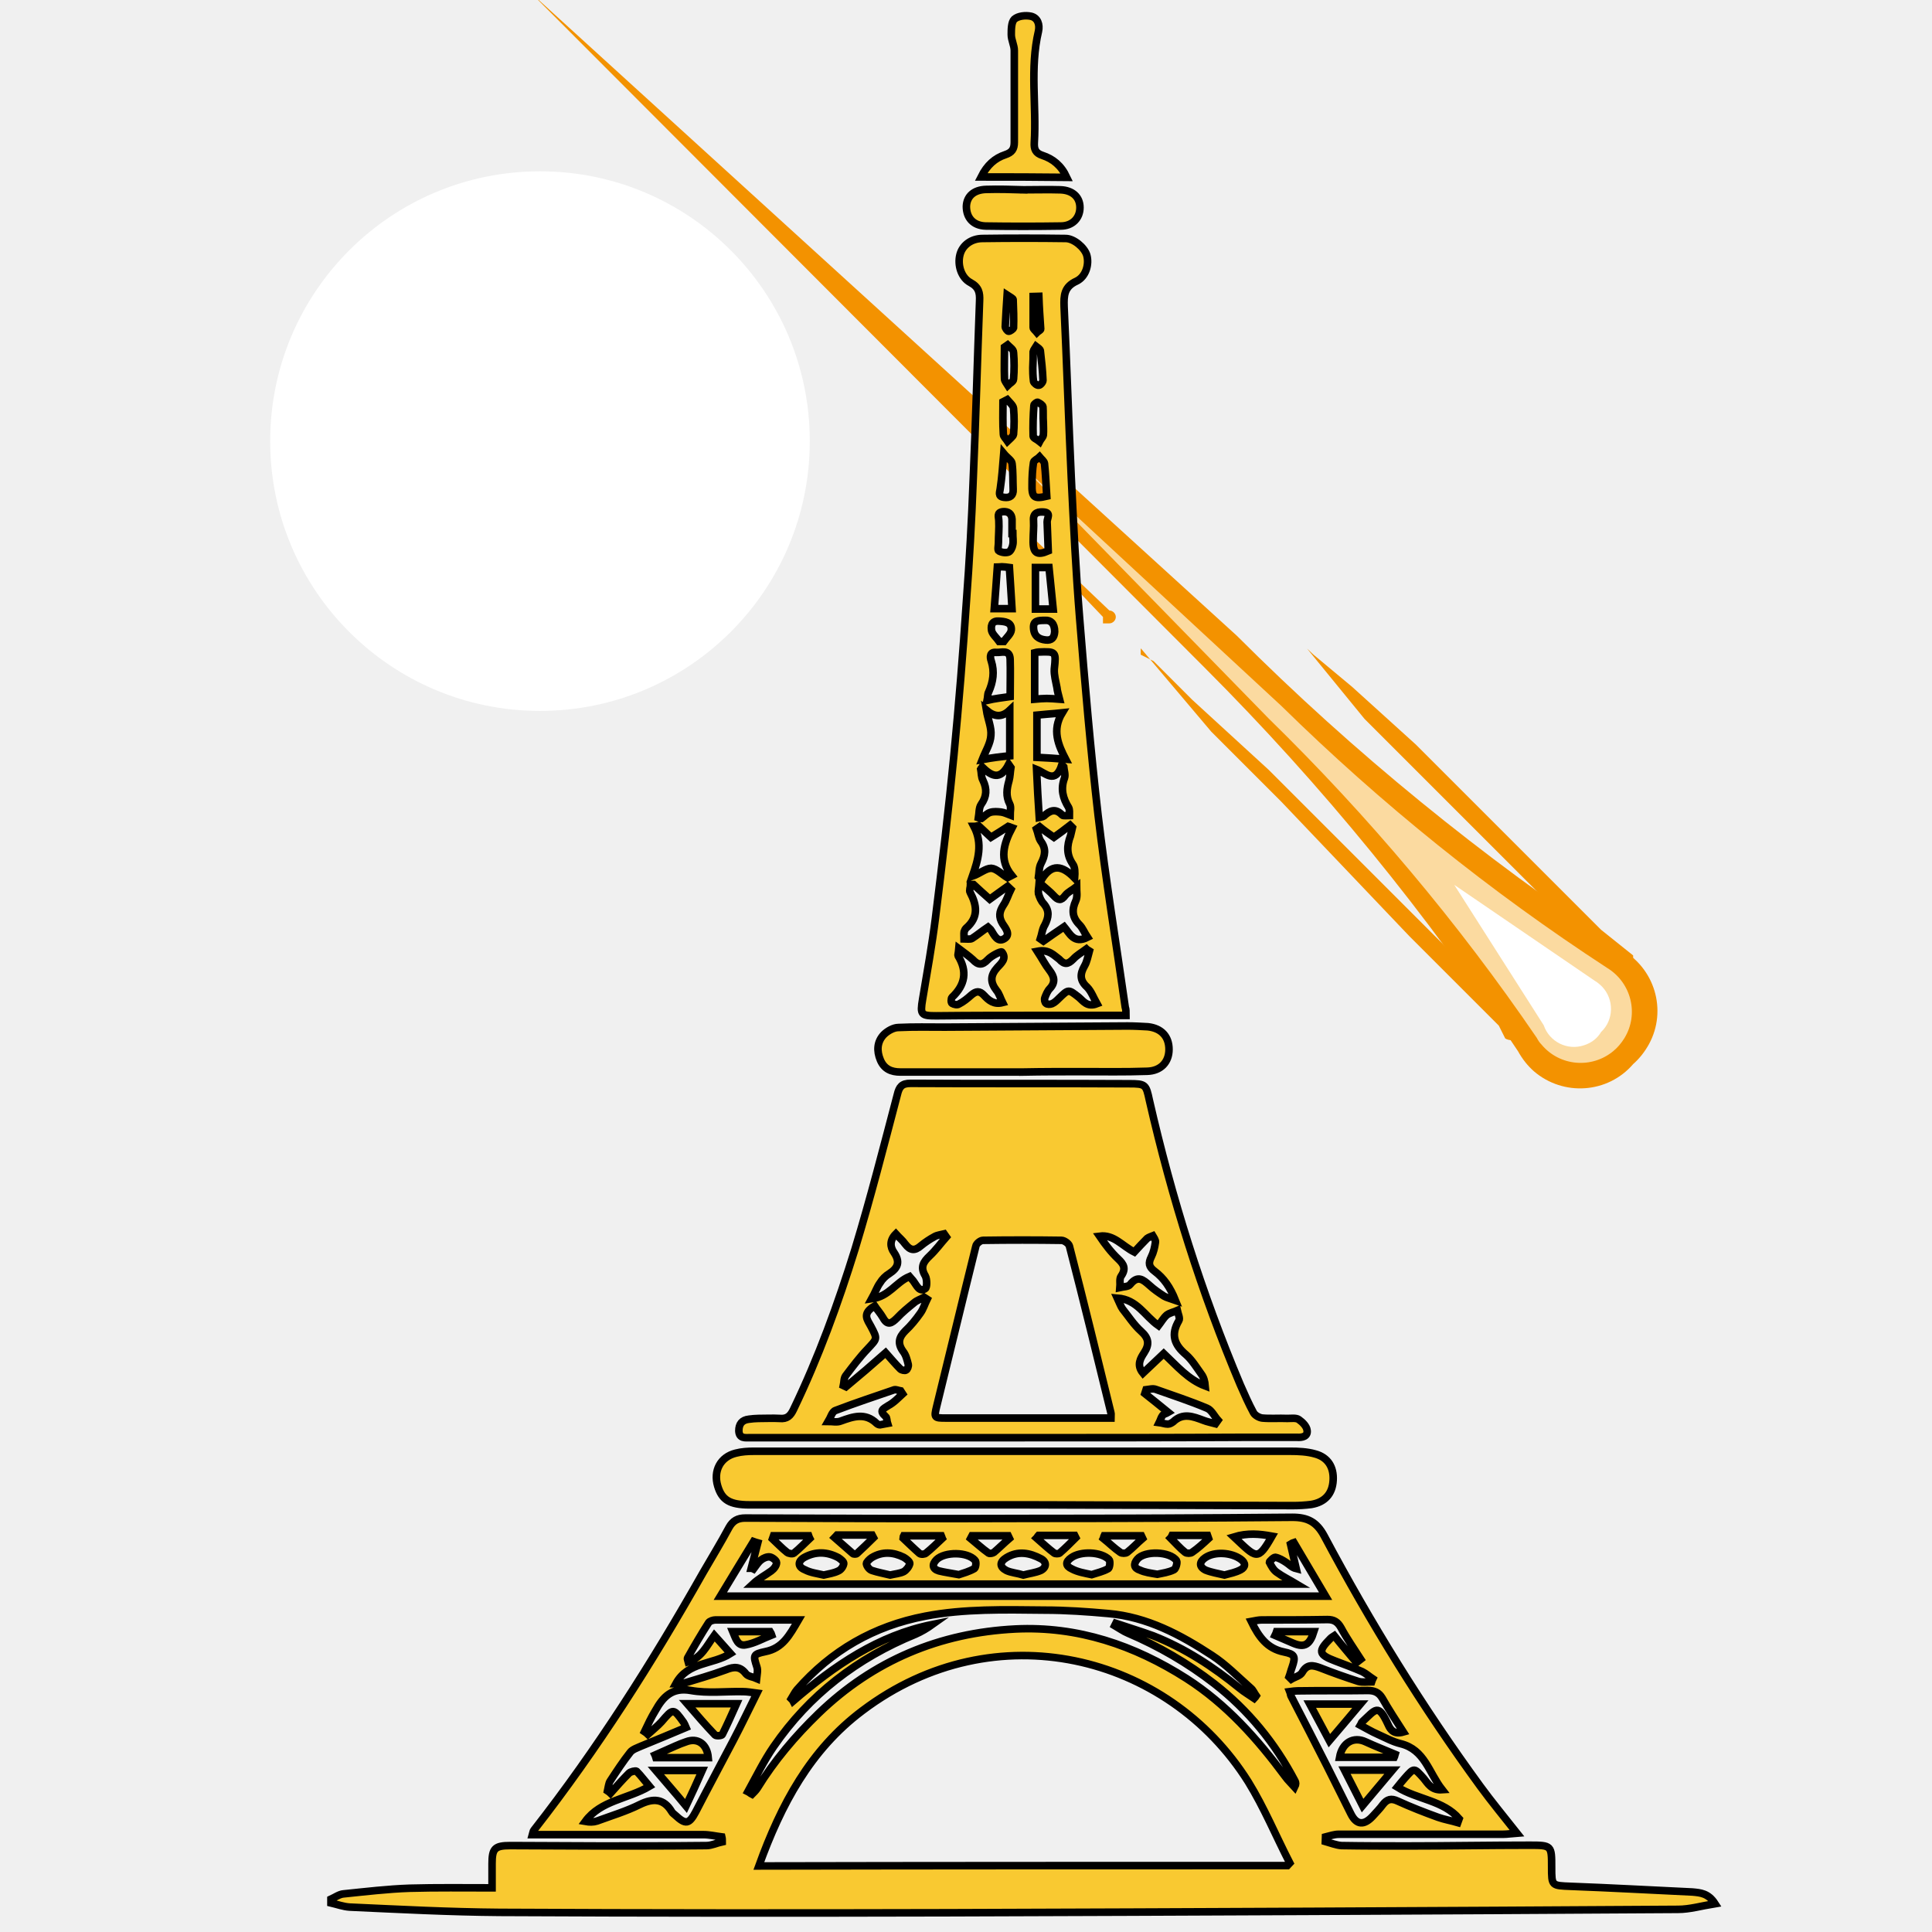
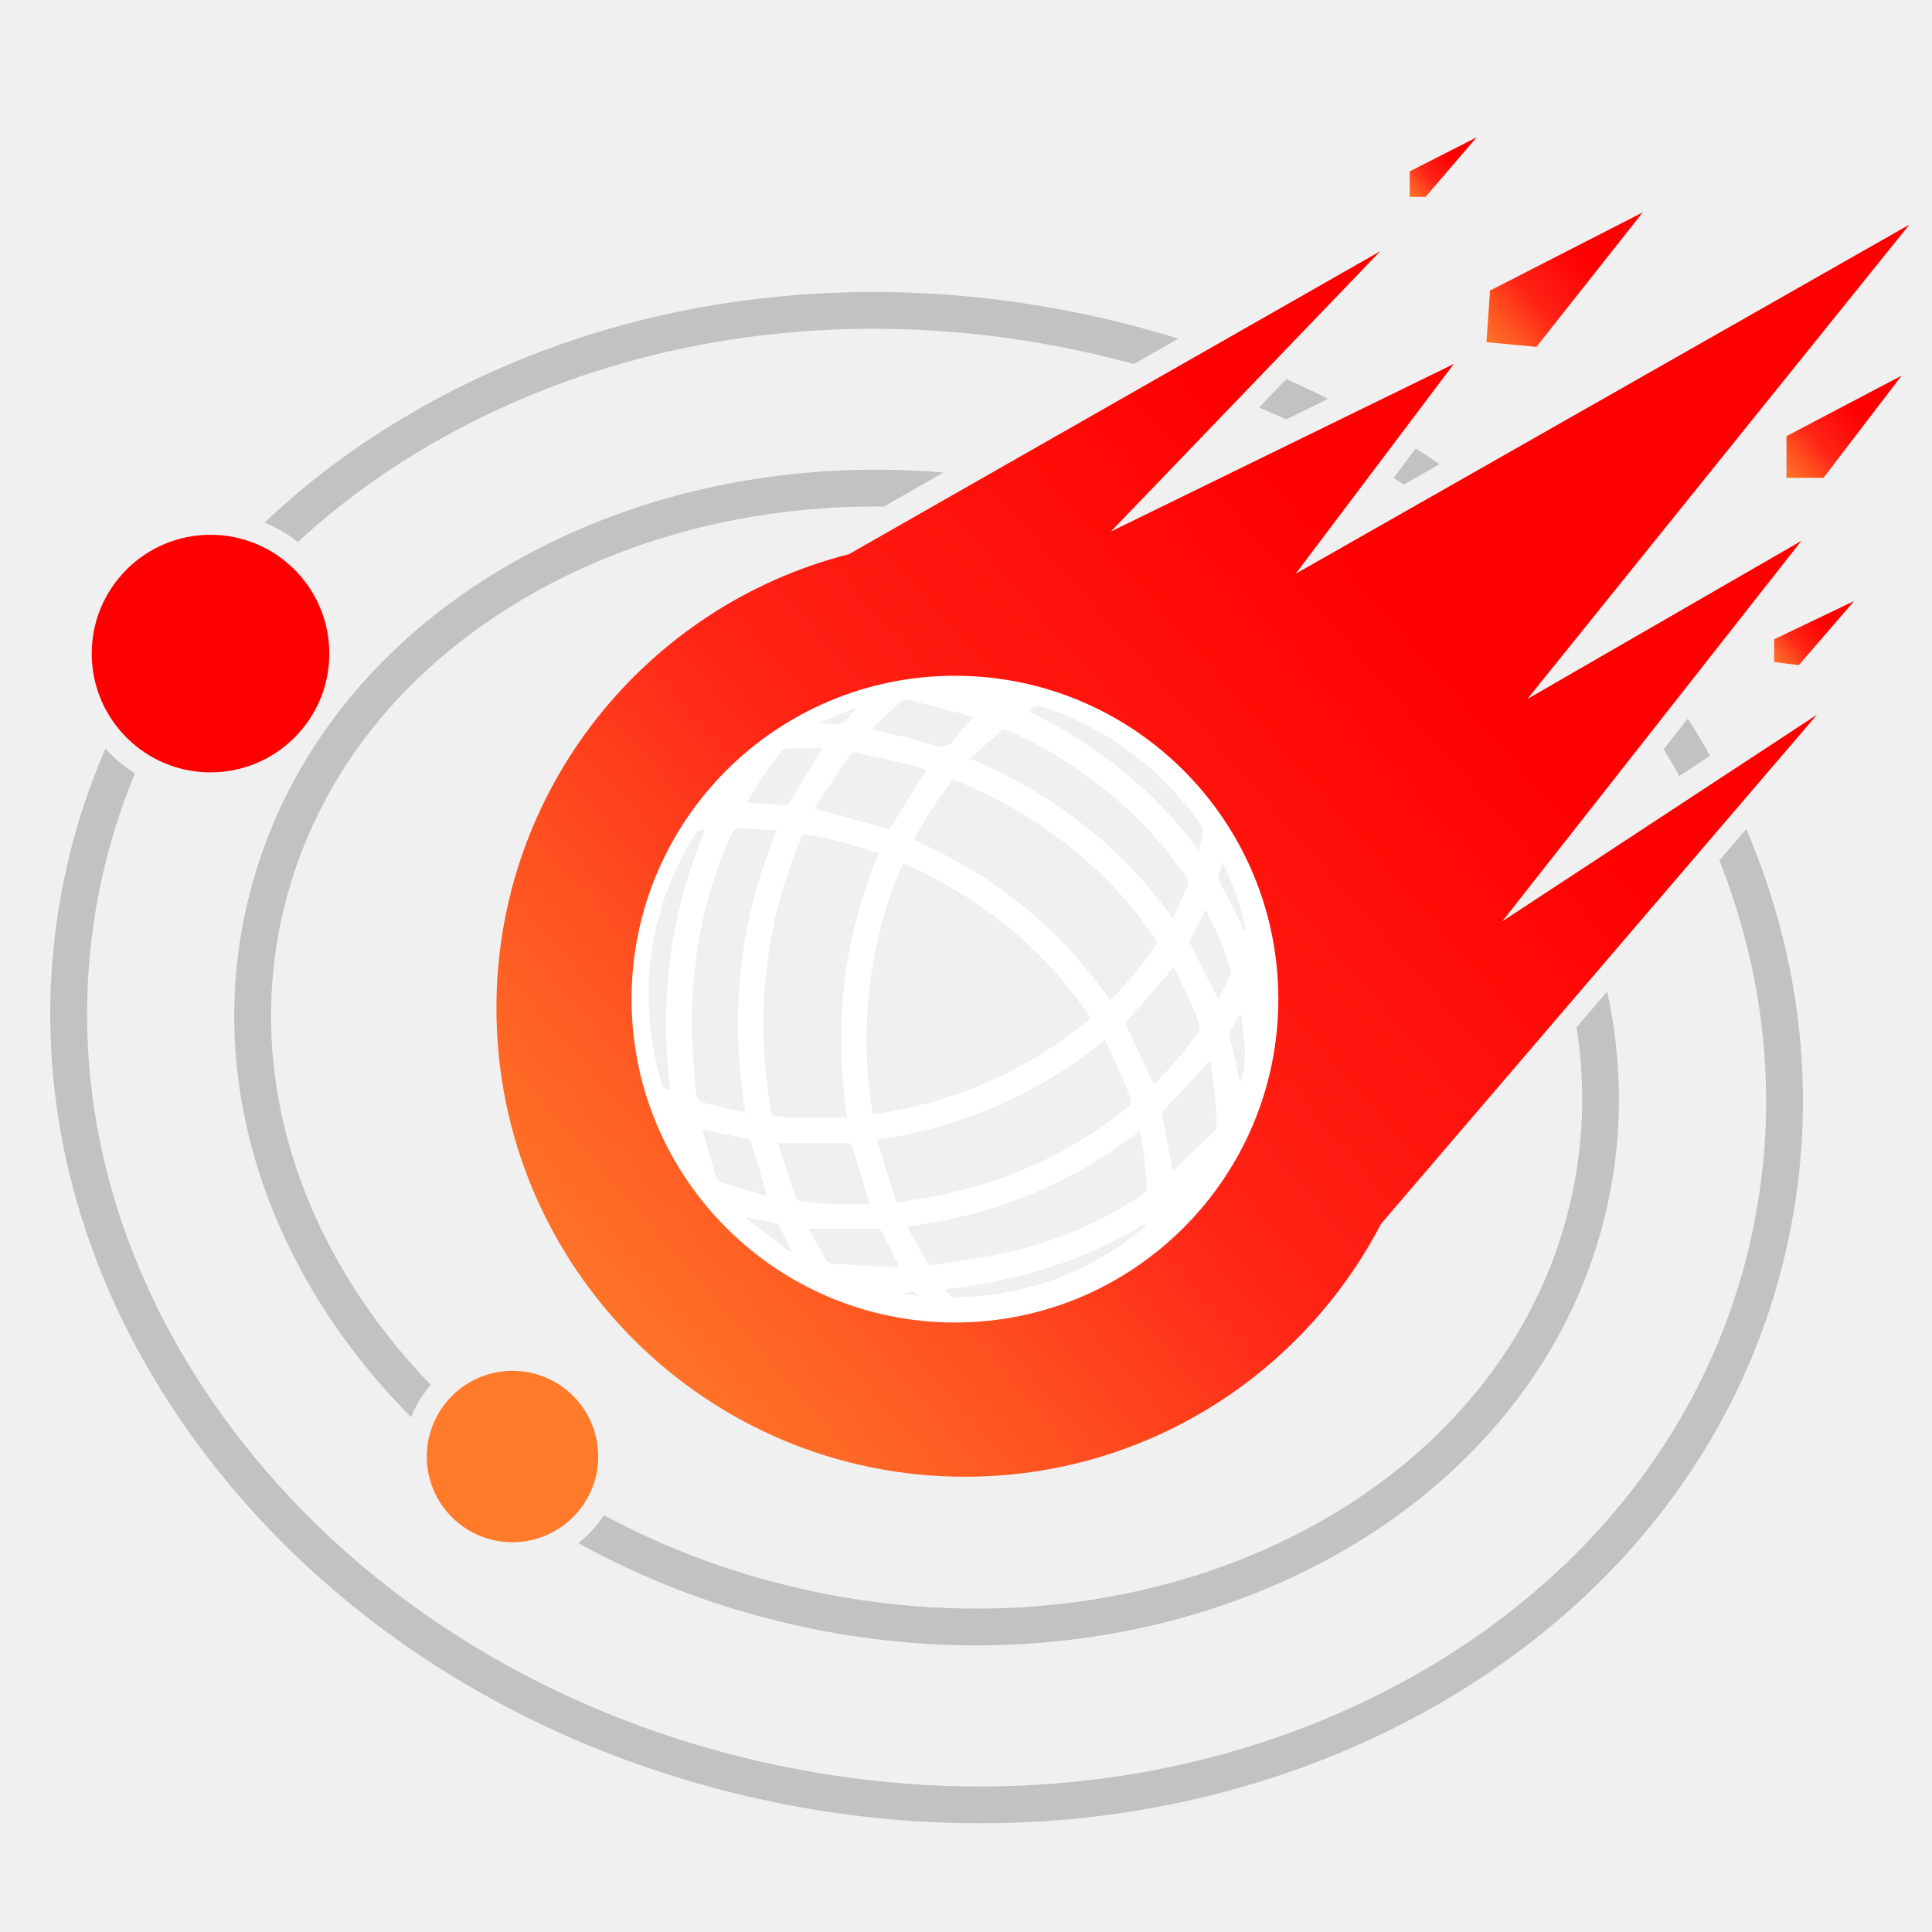
- <svg xmlns="http://www.w3.org/2000/svg" xml:space="preserve" id="Calque_1" x="0" y="0" style="enable-background:new 0 0 512 512" version="1.1" viewBox="0 0 512 512">
-   <style>.st0{fill:#fff}.st1{fill:#f39200}.st3{fill:#f9c931;stroke:#000;stroke-width:2;stroke-miterlimit:10}</style>
-   <circle cx="143.1" cy="116.9" r="71.5" class="st0" />
-   <path d="m302.4 171.9 18.6 22 18.6 18.6 33.9 35.6 13.5 13.5 10.2 10.2 1.7 3.4c1 .6 2.3.6 3.4 0 .6.1 1.1.1 1.7 0 .1-.6.1-1.1 0-1.7.1-.6.1-1.1 0-1.7l-8.5-10.2-11.9-10.2-13.5-13.5-33.9-33.9-20.3-18.6-10.2-10.2-3.4-1.7v-1.6m-43.9-44 33.9 35.6v1.7h1.7c.9 0 1.7-.8 1.7-1.7s-.8-1.7-1.7-1.7l-35.6-33.9m88 44 15.2 18.6 16.9 16.9 28.8 28.8 10.2 11.9 10.2 8.5 1.7 1.7c1.9 0 3.4-1.5 3.4-3.4v-1.7l-8.5-6.8-8.5-8.5-11.8-11.8-28.8-28.8-16.9-15.3-10.2-8.5-1.7-1.6" class="st1" />
-   <path d="m140.9-1.7 186.9 170.2c31 31 65.1 58.7 101.6 83 9.1 4.9 12.5 16.2 7.6 25.2-1.1 2-2.5 3.8-4.2 5.3-6.7 7.8-18.5 8.6-26.3 1.9-1.7-1.5-3.1-3.3-4.2-5.3-24.2-36.5-52-70.6-83-101.6L140.9-1.7c-1.7-1.7-1.7-1.7 0 0z" class="st1" />
-   <path d="m270.2 122.8 69.4 64.3c26.4 25.9 55.3 49.2 86.3 69.4 6.4 3.9 8.5 12.2 4.6 18.6-.8 1.3-1.8 2.5-2.9 3.4-5.7 4.8-14.3 4.1-19.1-1.7-.5-.5-.9-1.1-1.2-1.7-20.8-30.5-44.7-58.9-71.1-84.7l-66-67.6" style="fill:#fbdaa0" />
-   <path d="M424.3 273.5c3.4-3.2 3.5-8.6.3-12-.6-.6-1.3-1.2-2-1.6l-37.2-25.4 23.7 37.2c1.5 4.4 6.3 6.8 10.7 5.3 1.9-.6 3.5-1.8 4.5-3.5z" class="st0" />
-   <path d="M454.5 504.5c-3.7.6-6.7 1.5-9.8 1.5-64.6.4-129.1.7-193.7.9-39.5.1-79.1.1-118.6-.1-13.2-.1-26.5-.8-39.7-1.4-1.7-.1-3.3-.7-5-1.1v-1c1.1-.5 2.2-1.3 3.3-1.4 5.9-.6 11.7-1.3 17.6-1.5 7.1-.2 14.3-.1 21.8-.1v-6.4c0-4 .7-4.8 4.8-4.8 7.9 0 15.9.1 23.8.1 9.4 0 18.8 0 28.2-.1 1.4 0 2.8-.7 4.2-1 0-.4 0-.9-.1-1.3-1.6-.2-3.3-.6-4.9-.6h-45.3c.2-.7.2-1 .4-1.2 16.8-21.5 31.4-44.5 44.8-68.2 2.3-4 4.7-7.9 6.9-12 1-1.8 2.3-2.5 4.3-2.5 25.3.1 50.6.2 75.8.1 23.1 0 46.1-.1 69.2-.3 4 0 6.4 1.2 8.4 4.9 12.3 23.1 26 45.3 41.4 66.4 3 4.1 6.3 8.1 9.7 12.4-1.4.1-2.5.3-3.7.3h-43.5c-1.2 0-2.3.4-3.5.7 0 .4-.1.8-.1 1.2 1.4.4 2.9 1 4.3 1.1 5.8.1 11.6.1 17.4.1 10.8 0 21.7-.2 32.5-.2 5.8 0 5.8.1 5.8 5.8 0 5 0 4.9 5.1 5.1 10.7.4 21.5 1 32.2 1.5 2.1.2 4.2.3 6 3.1zm-113.3-10.1c.2-.2.4-.5.6-.7-3.7-7.2-6.8-14.7-11-21.5-21.3-33.9-67.2-45.3-102.2-18.9-13.9 10.4-21.6 24.9-27.5 41.2 46.8-.1 93.5-.1 140.1-.1zm-143-19.6c.4.2.7.5 1.1.7.5-.5 1-1 1.4-1.6 4.5-7.3 10-13.8 16.2-19.8 14.6-14.1 32.2-21.4 52.2-22.4 16.5-.8 31.5 4.3 45.3 13.1 10.6 6.8 18.8 16 26.2 26 .7 1 1.7 1.9 2.5 2.8.4-.8.3-1.2.1-1.6-5.3-10.1-12.4-18.8-21.4-25.8-7.1-5.5-14.7-9.9-22.9-13.4-1.2-.5-2.3-1.3-3.5-2l.3-.6c3.3 1.1 6.6 2.1 9.9 3.3 8.4 3.3 15.9 8.2 22.9 13.9 1.2 1 2.6 1.8 3.9 2.7.2-.2.3-.4.5-.7-.5-.7-.8-1.5-1.4-2-3.4-3-6.6-6.3-10.3-8.7-8.4-5.5-17.2-10.2-27.5-11.1-5.6-.5-11.2-.9-16.9-.9-10.6-.1-21.2-.4-31.6 1.6-13.6 2.6-24.9 9.1-34 19.5-.6.7-1 1.6-1.5 2.4.2.2.4.4.5.6 10.9-9.4 22.5-17.4 36.9-20.3-1.4 1-2.9 1.9-4.5 2.6-15.4 6.3-28.1 16-37.6 29.8-2.6 3.8-4.6 7.9-6.8 11.9zm145.4-55H199.5c1.6-1.5 3.4-2.4 4.9-3.5.7-.5 1.4-1.4 1.4-2.2 0-.5-1.1-1.4-1.8-1.5-.7-.1-1.7.3-2.3.8-.8.6-1.4 1.6-2 2.4-.2-.1-.4-.2-.6-.2.6-2.2 1.1-4.5 1.7-6.7-.4-.1-.8-.3-1.1-.4-2.9 4.7-5.7 9.4-8.8 14.5h160.4c-3-5.1-5.7-9.6-8.4-14.2-.3.1-.6.2-.9.4.5 2.2 1 4.4 1.5 6.5-1.2-.3-1.8-1.1-2.6-1.6-.9-.6-1.9-1.2-2.9-1.4-.4-.1-1.6 1.1-1.6 1.3.5 1 1.1 2.1 2 2.7 1.5 1.1 3.2 1.9 5.2 3.1zM161 474.6c.3.2.6.4.8.6 1.6-1.8 3.2-3.6 4.9-5.3.4-.4 1.7-.7 2-.5 1.2 1.2 2.2 2.6 3.4 4-5.8 3.4-12.9 3.7-17 9.3 1.1.2 2.2.2 3.1-.1 3.8-1.4 7.8-2.6 11.4-4.4 3.5-1.7 6.3-1.6 8.4 1.9.2.4.6.6.9.9 2.8 2.6 3.7 2.5 5.5-.9 3.3-6.4 6.7-12.7 10-19 2.1-4 4-8 6.2-12.4-1.5-.2-2.6-.4-3.7-.4-4.6-.1-9.3.5-13.8-.3-5-.9-7.4 1.7-9.4 5.3-1.1 1.8-2 3.7-2.9 5.6.3.2.6.4.9.7 1.2-1.1 2.5-2.1 3.6-3.3 3.1-3.6 3.1-3.7 5.9.2.2.3.3.6.6 1.3-4 1.7-7.9 3.3-11.8 4.9-1.1.5-2.4.9-3 1.7-1.9 2.4-3.6 5-5.3 7.6-.4.6-.5 1.7-.7 2.6zm180.8-26.3c.2.5.2.9.3 1.1 3.2 6.2 6.4 12.4 9.6 18.7l6.3 12.6c1.5 3 3.5 3.1 5.8.6.9-1 1.9-2 2.7-3.1 1.1-1.4 2.2-1.7 3.9-.9 3.5 1.6 7.1 3 10.7 4.3 1.7.6 3.5.9 5.2 1.4.1-.3.3-.7.4-1-4.2-4.9-11.1-5.1-16.4-8.4.8-1 1.4-1.7 2-2.4 2.5-2.8 2.4-2.8 5 .1 1.1 1.3 2 3.2 4.9 3-3.6-4.6-4.6-10.6-11-12.2-2.1-.5-4.1-1.6-6.1-2.5-1.6-.7-3.1-1.6-4.6-2.4.3-.5.3-.7.4-.8 3.8-3.5 4.3-5.1 7 .7.6 1.4 1.6 2.6 4 1.9-2-3.1-3.9-6-5.6-9-.9-1.5-2.1-2-3.8-2-6.2.1-12.5 0-18.7.1-.6 0-1.2.1-2 .2zm-162.7-2.1c1 0 1.4.1 1.7 0 3.9-1.2 7.8-2.3 11.6-3.7 2.2-.9 3.8-.9 5.3 1.1.6.7 1.9.8 2.8 1.2.1-1 .4-2.1.1-3-1-3.1-1.1-3.4 2.2-4.1 4.6-.9 6.4-4.3 8.8-8.4h-22c-.6 0-1.5.3-1.8.7-2 3.1-3.8 6.2-5.6 9.4-.1.2.1.6.2 1 3.5-1.1 4.8-4.1 6.9-7 1.6 1.8 2.9 3.2 4.3 4.8-4.7 3-11.3 2.1-14.5 8zm180.4-5.6c.4-.3.7-.6 1.1-.9-1.8-2.8-3.7-5.5-5.2-8.3-.9-1.6-1.9-2.2-3.6-2.2-5.8.1-11.6.1-17.4.1-.9 0-1.7.2-2.8.4 2 4.1 4.2 7.2 8.7 8.1 2.9.6 3.1 1.2 2.1 4.1-.3.8-.5 1.7-.8 2.5l.6.6c1-.6 2.4-.9 2.9-1.8 1.3-2.3 2.9-1.9 4.8-1.2 3.3 1.3 6.7 2.5 10.1 3.6 1.1.3 2.3.1 3.5.1.1-.3.2-.6.3-.8-.9-.6-1.8-1.4-2.8-1.9-2.3-1-4.7-1.9-7.1-2.8-4.5-1.7-4.7-2.6-1.3-6 .3-.3.7-.5 1-.7 1.9 2.4 3.9 4.7 5.9 7.1zm-141.2-23.2c1.3-.3 2.7-.5 3.9-1.1.7-.3 1.3-1.2 1.4-1.9.1-.5-.8-1.2-1.4-1.6-3-1.6-6-1.7-9-.1-1.8 1-1.9 2.5.1 3.3 1.5.8 3.3 1 5 1.4zm52.9 0c1.5-.4 3.2-.6 4.6-1.2 1.6-.8 1.6-2.3.1-3.1-3-1.6-6.1-2.2-9.2-.3-1.8 1.1-1.9 2.4 0 3.4 1.3.6 2.9.7 4.5 1.2zm-35.3 0c1.3-.3 2.6-.4 3.6-.9.7-.4 1.4-1.3 1.6-2.1.1-.5-.9-1.3-1.6-1.7-2.8-1.4-5.7-1.6-8.5.1-.6.4-1.4 1.2-1.4 1.6.1.7.8 1.6 1.5 1.8 1.5.5 3.2.8 4.8 1.2zm88.6 0c1.5-.4 3-.7 4.3-1.4 1.3-.7 1.4-1.8 0-2.8-2.5-1.8-6.9-2.1-9.4-.4-1.6 1.1-1.7 2.4.1 3.3 1.5.6 3.3.9 5 1.3zm-35.2-.1c1.5-.5 3-.8 4.4-1.6.4-.2.6-2 .2-2.4-2.1-2.1-7.5-2.3-10-.5-1.6 1.1-1.6 2.2.2 3 1.5.8 3.3 1.1 5.2 1.5zm17.4-.1c1.4-.3 3-.5 4.4-1.2.5-.2 1-1.9.7-2.4-1.7-2.5-8.5-2.7-10.4-.4-1.1 1.3-.9 2.4.7 2.9 1.3.6 2.8.8 4.6 1.1zm-52.6.1c1.2-.4 2.7-.8 4.1-1.6.4-.2.6-1.8.2-2.2-2-2.3-8-2.3-10.2-.2-1.3 1.3-1.1 2.5.6 3 1.6.4 3.2.6 5.3 1zm-4.4-9.6c-.1-.2-.1-.5-.2-.7h-10c-.1.2-.2.4-.2.6 1.5 1.4 2.9 2.8 4.4 4.1.4.3 1.4.2 1.7-.1 1.5-1.2 2.9-2.6 4.3-3.9zm25.5-.8c-.2.2-.3.5-.5.7 1.6 1.4 3.1 2.8 4.7 4 .3.2 1.1.2 1.4 0 1.5-1.3 2.9-2.7 4.3-4.1l-.3-.6h-9.6zm-53.4-.1c-.2.2-.4.5-.6.7l4.8 4.2c.2.2.9.2 1.1 0 1.5-1.4 3-2.8 4.4-4.2-.1-.2-.3-.5-.4-.7h-9.3zm98.5.9c-.1-.3-.2-.5-.3-.8h-9.4c-.1.2-.2.5-.4.7 1.3 1.3 2.5 2.7 3.9 3.8.4.3 1.4.3 1.8 0 1.6-1.1 3-2.4 4.4-3.7zm-62.7-.7c-.1.2-.3.5-.4.7 1.6 1.3 3.1 2.7 4.8 3.9.3.2 1.1 0 1.4-.2 1.4-1.2 2.7-2.5 4.1-3.7-.1-.2-.2-.5-.3-.7h-9.6zm79.5.1c-3.3-.6-6.5-.9-10.1.2 6 5.6 6.2 6.6 10.1-.2zM205 407c-.1.3-.2.5-.3.8 1.3 1.2 2.5 2.5 3.9 3.6.4.3 1.4.5 1.8.2 1.5-1.2 2.8-2.6 4.2-3.9-.1-.2-.2-.4-.3-.7H205zm87.6 0c-.1.2-.1.5-.2.7 1.5 1.2 2.9 2.6 4.5 3.7.4.3 1.4.3 1.8 0 1.4-1.1 2.7-2.5 4.1-3.7-.1-.2-.2-.5-.3-.7h-9.9zM271.1 381h-72.3c-1.3 0-2.9.3-3-1.8 0-1.8.8-2.9 2.7-3.1.8-.1 1.7-.2 2.5-.2 1.9 0 3.8-.1 5.6 0 2 .2 2.9-.7 3.7-2.4 6.6-13.7 11.8-28 16.3-42.5 4.1-13.5 7.6-27.2 11.2-40.9.5-2.1 1.2-3 3.5-3 19.3.1 38.6 0 57.9.1 4.4 0 4.5.2 5.4 4.4 5.9 25.8 13.8 51 24.1 75.4 1.1 2.5 2.2 5 3.5 7.4.4.7 1.5 1.3 2.3 1.4 2.2.2 4.4 0 6.7.1 1 0 2.3-.2 3 .3 1 .7 2.1 1.8 2.2 2.9.2 1.6-1.3 1.9-2.7 1.8h-13.6c-19.6.1-39.3.1-59 .1zm23.3-5.2c0-.7.1-1.1 0-1.4-3.6-14.7-7.2-29.5-11-44.2-.2-.7-1.4-1.5-2.1-1.5-6.9-.1-13.8-.1-20.8 0-.7 0-1.8.9-1.9 1.6-3.5 14.1-6.9 28.3-10.4 42.5-.7 2.9-.6 3 2.4 3h43.8zm1.7-31.8c.6 1.3.9 2.2 1.4 2.9 1.6 2 3 4.2 4.9 5.9 2 1.8 2.3 3.4.8 5.7-.9 1.4-2.1 3.2-.3 5.4 1.9-1.8 3.7-3.5 5.5-5.2 3.5 3.3 6.5 6.9 11 8.6-.1-1.2-.4-2.3-1-3.1-1.3-1.8-2.5-3.8-4.1-5.2-3.1-2.6-4.1-5.3-1.9-9 .4-.6-.2-1.8-.4-2.7-.9.4-2 .6-2.8 1.2-.9.8-1.5 1.9-2.2 2.8-3.7-2.6-5.6-6.9-10.9-7.3zm-61.4 14.5c1.5 1.7 2.7 3.1 3.9 4.3.3.3 1.2.5 1.5.3.4-.2.7-1 .6-1.5-.3-1.2-.6-2.5-1.4-3.5-1.5-2.1-1.1-3.7.6-5.4 1.5-1.4 2.8-3 4-4.7.8-1.1 1.2-2.5 1.8-3.7-.3-.2-.5-.3-.8-.5-.9.5-1.9.8-2.6 1.4-1.6 1.3-3.2 2.6-4.6 4.1-1.4 1.4-2.5 2.1-3.7-.1-.7-1.2-1.6-2.2-2.2-3.1-3.5 2-1.9 3.7-1 5.4 1.8 3.4 1.7 3.2-.9 6-2.1 2.2-3.9 4.6-5.8 7.1-.5.7-.4 1.7-.6 2.6.2.1.5.2.7.3 3.5-2.9 7-5.9 10.5-9zm6.3-20.2c.4.5.9.9 1.2 1.4.8 1.1 1.5 2.8 3 1.8.5-.3.5-2.5 0-3.4-1.4-2.3-.5-3.7 1.2-5.3 1.6-1.5 2.9-3.3 4.4-5-.2-.3-.4-.5-.6-.8-.8.2-1.8.3-2.5.7-1.3.7-2.5 1.5-3.6 2.4-1.7 1.5-2.9 1.3-4.2-.4-.7-1-1.7-1.8-2.5-2.7-1.7 1.7-1.5 3.5-.5 4.9 1.7 2.5 1.1 4.1-1.2 5.6-1 .6-1.9 1.5-2.5 2.5-.8 1.1-1.2 2.4-2.2 4.2 4.6-.6 6.4-4.4 10-5.9zm70.5 6.3c-1.4-3.5-3.1-5.9-5.5-7.7-1.6-1.2-1.7-2.2-.9-3.8.6-1.2.9-2.5 1.1-3.9.1-.5-.4-1.2-.7-1.7-.5.2-1.1.4-1.5.7-1.2 1.2-2.3 2.4-3.4 3.6-3.2-1.6-5.4-4.7-9.2-4.2 1.5 2.2 3 4.2 4.9 6 1.5 1.4 2.2 2.6.8 4.6-.5.7-.2 2-.3 3 .9-.2 2.3-.2 2.7-.8 2-2.5 3.4-1.3 5.1.2 1.2 1.1 2.5 2 3.9 2.9.7.4 1.6.6 3 1.1zm-72.3 24.8c-.2-.3-.3-.5-.5-.8-.6-.1-1.2-.4-1.7-.3-5.2 1.8-10.4 3.5-15.6 5.5-.9.3-1.3 1.9-1.9 2.9 1.1 0 2.3.3 3.3-.1 3.3-1.2 6.5-2.3 9.5.6.2.2.6.4.9.4.7-.1 1.4-.3 2-.4-.2-.6-.1-1.5-.5-1.8-1.8-1.6-.7-2 .7-2.9 1.5-.8 2.6-2 3.8-3.1zm70.4 4.9c-.5.3-1.2.4-1.5.8-.4.5-.6 1.3-.9 1.9.8.1 1.5.4 2.3.4.5 0 1-.3 1.4-.6 2.6-2.5 5.3-1.4 8-.4 1 .4 2.1.6 3.2.9.2-.3.5-.6.7-.9-1-1.1-1.7-2.7-2.9-3.2-4.5-1.9-9.1-3.4-13.6-5-.8-.3-1.7 0-2.6.1-.1.3-.2.7-.3 1 1.8 1.4 3.6 2.9 6.2 5zM298.4 269.1h-22.9c-9.1 0-18.3 0-27.4.1-4 0-4.3-.3-3.6-4.4 1.2-7.2 2.5-14.3 3.4-21.5 1.8-14.4 3.5-28.8 4.9-43.2 1.3-13.5 2.4-27.1 3.3-40.6.8-10.7 1.4-21.5 1.8-32.2.7-15.9 1.1-31.7 1.7-47.6.1-2.1-.2-3.6-2.4-4.8-2.5-1.3-3.5-4.7-2.8-7.4.6-2.4 2.9-4.3 6-4.3 7.3-.1 14.7-.1 22 0 2.2 0 5 2.4 5.6 4.4.7 2.4-.2 5.7-2.7 6.9-3.3 1.5-3.4 3.8-3.3 6.8.7 15.1 1.2 30.2 1.9 45.3.6 12.4 1.2 24.7 2.2 37.1 1.4 17.4 2.9 34.9 4.9 52.3 2 17 4.8 34 7.2 50.9.2.5.2 1.3.2 2.2zm-23.5-17c1.3 2 2.1 3.6 3.2 5 1.3 1.7 1.7 3.2.1 4.9-.6.6-1 1.6-1.3 2.4-.2.5 0 1.3.3 1.5.3.3 1.1.3 1.6.1.7-.3 1.3-.9 1.8-1.4 2.6-2.5 2.5-2.5 5.3-.3 1.2 1 2.2 2.7 4.8 1.7-.9-1.6-1.5-3.3-2.6-4.4-2-1.8-1.9-3.5-.7-5.6.7-1.2.9-2.6 1.3-4-.3-.2-.6-.3-.8-.5-1.2.9-2.5 1.6-3.5 2.7-1.4 1.4-2.3 1.5-3.7 0-1.4-1-2.7-2.7-5.8-2.1zm-20.8-.7c-.1 1.2-.3 1.7-.2 1.9 2.5 4.1 1.9 7.7-1.6 11-.3.3-.3 1.4 0 1.6.5.3 1.4.5 1.8.2 1.2-.6 2.3-1.5 3.3-2.4 1.3-1.1 2.2-1.2 3.4.1 1.2 1.3 2.6 2.5 4.9 1.9-.6-1.2-.9-2.4-1.6-3.2-1.7-2.2-1.7-4 .2-6.1 1-1.1 2.6-2.4 1.2-4.1-.2-.3-2.8 1-3.7 2-1.5 1.6-2.6 1.5-4 0-1-.9-2.1-1.7-3.7-2.9zm21.6-2.6c.3.2.5.4.8.6 1.8-1.3 3.6-2.5 5.5-3.8 1.5 1.8 2.6 4.6 6.2 2.8-.8-1.2-1.3-2.5-2.1-3.3-2-2-2.1-4-1-6.4.5-1.1.2-2.5.2-3.7-1 .8-2.3 1.4-3 2.3-1.1 1.5-1.9 1.3-3 .1-1-1.1-2.2-2-3.9-3.5-.1 1.4-.3 2.2-.2 2.9.3 1 .7 2 1.4 2.7 1.6 1.9 1.3 3.6.3 5.6-.7 1.1-.8 2.5-1.2 3.7zM258 234.4h-.8c0 .7-.4 1.6-.1 2.1 1.8 3.4 2.3 6.6-1.1 9.5-.2.2-.4.6-.5.9-.1.6 0 1.3 0 1.9.7 0 1.6.2 2.1-.1 1.4-.9 2.7-2 4.2-3 .3.3.7.5.9.9.8 1.3 1.7 3.2 3.4 2.2 1.9-1.1.3-2.9-.4-4-1.1-1.8-.9-3.2.2-4.9.9-1.3 1.3-2.8 2-4.2-.3-.3-.6-.5-.9-.8-1.7 1.2-3.3 2.4-4.7 3.4-1.6-1.4-3-2.7-4.3-3.9zm9-1.8c.4-.2.7-.4 1.1-.6-3.4-4.2-2.1-8.4.1-12.6-.3-.1-.6-.3-1-.4-1.5 1-3 1.9-4.6 2.9-1.1-1-2.2-2.1-3.3-3.1-.4.1-.8.2-1.2.2 2.4 4.6 1.1 8.9-.4 13.2 2-.7 3.5-2.1 5-2.1 1.4.1 2.8 1.6 4.3 2.5zm17.2-13.3-.6-.6c-1.4 1.1-2.9 2.2-4.3 3.2-1.3-.9-2.6-1.8-3.8-2.8-.3.2-.5.4-.8.6.4 1.1.5 2.3 1.1 3.2 1.5 2 1.2 3.8.1 5.9-.6 1.1-.5 2.5-.7 3.7.2.3.5.5.7.8 2.8-4.7 5.7-3.9 8.9-.6.1-1.5.1-2.9-.5-3.7-1.7-2.5-1.6-4.9-.6-7.5.2-.7.3-1.4.5-2.2zm-8.8-2.7c.4-.1.9-.1 1.2-.3 1.6-1.5 3.1-2.2 4.9-.3.3.3 1.2.1 1.9.1 0-.7.1-1.5-.2-2.1-1.5-2.4-2.2-4.9-1.1-7.8.3-.9-.1-2-.2-3l-.5-.5c-1.7 5.3-4.4 2.1-6.7 1.2.2 4.3.4 8.4.7 12.7zm-15.1-13.3c-.1.2-.3.3-.4.5.2 1 .1 2.1.6 3 1.1 2.3 1 4.3-.5 6.4-.6.9-.5 2.3-.7 3.5.3.1.5.2.8.2.7-.5 1.4-1.3 2.3-1.6.9-.3 2-.2 2.9-.1.8.1 1.6.5 2.4.8 0-1 .3-2.1-.1-2.9-1.1-2.1-.8-4.1-.2-6.2.3-1.1.3-2.3.5-3.5-.2-.3-.4-.5-.6-.8-2.3 4.4-4.6 3-7 .7zm14.5-2.6c2.4.1 4.8.3 7.6.5-1.9-3.7-3.7-7.7-.9-12.3-2.8.3-4.9.4-6.7.6v11.2zm-.6-27.7v12.3c1.2-.1 2.2-.2 3.2-.2s2 .1 3.4.2c-.3-1.2-.6-2.1-.7-3.1-.3-1.6-.8-3.3-.7-4.9.5-4.6.5-4.7-4.2-4.5-.3 0-.6.1-1 .2zm-6.6 27.3v-12.1c-2.1 2-4.1 1.8-6.2 0 .4 2.5 1.4 4.6 1.2 6.7-.1 2.1-1.4 4.1-2.3 6.4 2.7-.5 5-.8 7.3-1zm.1-15.7c0-3.5.1-6.7 0-9.9-.1-2.7-2.3-1.7-3.7-1.8-1.7-.2-1.7 1.2-1.3 2.3.9 2.8.5 5.5-.7 8.2-.3.5-.2 1.2-.4 2.2 2.2-.5 4-.7 6.1-1zm11.4-23.2c-.4-3.8-.7-7.3-1.1-11h-3.6v11h4.7zm-14.8-11.1c-.3 3.9-.5 7.5-.8 11h4.7c-.2-3.8-.5-7.3-.7-10.9-.8-.1-1.4-.2-2-.2-.4 0-.9.1-1.2.1zm13.5-4.3c-.1-2.9-.2-5.3-.3-7.7 0-1 1.1-2.4-.8-2.6-1.4-.1-3 0-2.8 2.3.1 1.7-.1 3.4-.1 5.1-.1 3.5 1 4.2 4 2.9zm-9.4-4.6h-.2v-3.8c-.1-1.5-1-2.1-2.4-2-1.8.2-1.1 1.4-1.1 2.5.1 1.9-.1 3.8-.1 5.7 0 .8-.3 2 .1 2.2.7.4 1.8.6 2.6.3.5-.2 1-1.2 1.1-1.9.2-.9 0-2 0-3zm9-9.9c-.2-3.1-.3-5.9-.6-8.7-.1-.6-.8-1.1-1.3-1.7-.5.5-1.5.9-1.6 1.4-.3 1.9-.4 3.9-.4 5.8-.1 3.5.5 4 3.9 3.2zM266 120.2c-.3 3.7-.5 6.4-.9 9.1-.1 1.1-.8 2.3 1 2.5 1.5.2 2.5-.4 2.4-2.1-.1-2.3 0-4.6-.3-6.9-.1-.8-1.2-1.4-2.2-2.6zm.9-14.3c-.4.2-.7.4-1.1.6 0 2.9-.1 5.7.1 8.6 0 .6.7 1.2 1.1 1.8.6-.6 1.5-1.2 1.6-1.8.2-2.3.2-4.6 0-6.9-.1-.8-1.1-1.6-1.7-2.3zm9.6 6c-.1-1.4 0-2.7-.1-4.1-.1-.5-.8-.9-1.4-1.2-.2-.1-1 .5-1 .8-.2 2.7-.3 5.4-.2 8.2 0 .5 1.1.9 1.7 1.4.3-.6.9-1.1 1-1.7.1-1.2 0-2.3 0-3.4zM267 91.4c-.3.2-.5.4-.8.6 0 2.8-.1 5.6 0 8.4 0 .6.6 1.2.9 1.7.5-.5 1.5-1 1.5-1.6.2-2.4.2-4.8 0-7.1 0-.8-1-1.4-1.6-2zm10 73c-2 0-3.2.1-3.1 2 .1 2.2 1.4 3 3.2 3.2 1.6.2 2.3-.6 2.4-2.2 0-2.2-1.1-3.1-2.5-3zm-3.3-66.9c0 .7 0 2.1.2 3.6.1.4.9 1.1 1.4 1 .4 0 1.1-.8 1.1-1.3-.1-2.6-.4-5.3-.7-7.9-.1-.4-.7-.8-1.1-1.1-.3.5-.7.9-.8 1.4 0 1.2 0 2.4-.1 4.3zm-8.9 72.5h1.2c.7-1 1.9-2 2-3 .2-2.2-1.8-2.3-3.4-2.4-2-.1-2 1.6-1.8 2.6.3 1 1.3 1.8 2 2.8zm2.1-91.8c-.2 3.2-.4 5.8-.5 8.4 0 .4.6 1.2.9 1.2.4 0 1.2-.6 1.3-.9.1-2.5 0-5-.1-7.5 0-.3-.7-.6-1.6-1.2zm8.4.3c-.5 0-1 .1-1.5.1v8.2c0 .4.6.8 1 1.3.3-.3 1-.6 1-.9-.2-2.9-.4-5.8-.5-8.7zM271.6 398.8h-73c-5.2 0-7.3-1.3-8.4-5-1.2-4 .7-7.7 4.8-8.7 1.5-.4 3.2-.5 4.8-.5h142.1c2.2 0 4.5.1 6.6.7 3.4.9 5 3.5 4.8 7-.2 3.6-2.2 5.8-5.8 6.4-1.6.2-3.2.3-4.8.3-23.8-.1-47.5-.1-71.1-.2zM271.1 284.1h-32.5c-2.4 0-4.3-.8-5.3-3.2-1-2.4-.9-4.8.9-6.7 1-1 2.6-1.9 3.9-1.9 4.1-.2 8.2-.1 12.3-.1l48.4-.3c1.8 0 3.6.1 5.4.2 3.6.4 5.6 2.6 5.6 6s-2.2 5.7-5.8 5.8c-5.8.2-11.6.1-17.4.1-5.3 0-10.4 0-15.5.1 0-.1 0 0 0 0zM260 46.9c1.6-3.2 3.7-5 6.4-5.9 1.8-.6 2.4-1.5 2.4-3.3V13.4c0-1.4-.8-2.8-.8-4.2 0-1.4 0-3.3.8-4.1 1-.9 3-1.1 4.4-.8 1.8.4 2.4 2.2 2 4-2.3 9.8-.5 19.7-1.1 29.5-.1 1.7.3 2.8 2.2 3.4 2.7.9 4.9 2.6 6.4 5.8-7.9-.1-15.1-.1-22.7-.1zM271.3 50.3c3.2 0 6.5-.1 9.7 0 3.2.1 5.2 1.9 5.2 4.7 0 2.8-2 4.9-5.1 4.9-6.6.1-13.3.1-19.9 0-3.3-.1-5.1-2.2-5.1-5.2.1-2.7 2-4.4 5.2-4.5 3.4-.1 6.7 0 10 .1 0-.1 0-.1 0 0z" class="st3" />
-   <path d="M182.1 451.5h13.1c-1.3 2.9-2.5 5.6-3.8 8.2-.2.3-1.6.4-1.9.1-2.5-2.6-4.8-5.3-7.4-8.3zM181.8 478.6c-2.8-3.4-5.2-6.1-8-9.4h12.3c-1.4 3.2-2.7 6-4.3 9.4zM173.6 465.1l5.4-2.4c.9-.4 1.9-.8 2.8-1.1 3.1-1.2 5.6.6 5.9 4.2h-13.9c-.1-.3-.1-.5-.2-.7zM347.1 451.6h13.4c-2.8 3.3-5.2 6.2-8.2 9.7-1.9-3.6-3.5-6.5-5.2-9.7zM369 469.1c-2.8 3.3-5.1 6.1-7.9 9.4-1.7-3.4-3.2-6.2-4.8-9.4H369zM369.5 465.7H355c.7-3.9 3.7-5.6 6.9-4.1 2.6 1.2 5.2 2.2 7.8 3.3-.1.3-.1.6-.2.8zM204.5 433.3c-2.3.9-4.5 2.2-6.9 2.6-2.1.4-2.6-1.6-3.4-3.5h9.9c.2.3.3.6.4.9zM338.3 432.4h9.9c-1.1 3.5-2.5 4.3-5.4 3.1-1.6-.7-3.3-1.4-4.9-2.1.2-.4.3-.7.4-1z" class="st3" />
+ <svg xmlns="http://www.w3.org/2000/svg" xml:space="preserve" id="Calque_1" x="0" y="0" version="1.1" viewBox="0 0 14513.4 14513.4">
+   <style>.st4{fill:#c2c2c2}</style>
+   <linearGradient id="SVGID_1_" x1="10553.801" x2="10918.14" y1="1466.995" y2="1147.825" gradientUnits="userSpaceOnUse">
+     <stop offset="0" style="stop-color:#ff7a29" />
+     <stop offset=".25" style="stop-color:#ff5020" />
+     <stop offset=".464" style="stop-color:#ff2416" />
+     <stop offset=".914" style="stop-color:red" />
+   </linearGradient>
+   <path d="m11092.6 1031.7-502.8 255.8V1479h119.1z" style="fill:url(#SVGID_1_)" />
+   <linearGradient id="SVGID_00000045576686101639749970000007167919967985592245_" x1="11133.672" x2="11959.112" y1="2598.958" y2="1875.852" gradientUnits="userSpaceOnUse">
+     <stop offset="0" style="stop-color:#ff7a29" />
+     <stop offset=".25" style="stop-color:#ff5020" />
+     <stop offset=".464" style="stop-color:#ff2416" />
+     <stop offset=".914" style="stop-color:red" />
+   </linearGradient>
+   <path d="m11166.7 2570.7 374.8 35.3 798.3-1010-1146.7 586.6z" style="fill:url(#SVGID_00000045576686101639749970000007167919967985592245_)" />
+   <linearGradient id="SVGID_00000016764251259669274400000014984080775659280565_" x1="13314.645" x2="13722.526" y1="4991.963" y2="4634.648" gradientUnits="userSpaceOnUse">
+     <stop offset="0" style="stop-color:#ff7a29" />
+     <stop offset=".25" style="stop-color:#ff5020" />
+     <stop offset=".464" style="stop-color:#ff2416" />
+     <stop offset=".914" style="stop-color:red" />
+   </linearGradient>
+   <path d="m13327.7 4974.3 185.3 22.1 414.6-480.7-599.9 286.6z" style="fill:url(#SVGID_00000016764251259669274400000014984080775659280565_)" />
+   <linearGradient id="SVGID_00000139256582570499900090000017885070331779706001_" x1="13378.303" x2="14004.077" y1="3591.452" y2="3043.258" gradientUnits="userSpaceOnUse">
+     <stop offset="0" style="stop-color:#ff7a29" />
+     <stop offset=".25" style="stop-color:#ff5020" />
+     <stop offset=".464" style="stop-color:#ff2416" />
+     <stop offset=".914" style="stop-color:red" />
+   </linearGradient>
+   <path d="M13420.4 3589.5h277.8l586.6-767.4-864.4 454.2z" style="fill:url(#SVGID_00000139256582570499900090000017885070331779706001_)" />
+   <path d="M8123 2355.5c-1726.6-359-3471.1-117.7-4912.1 679.4-457.2 252.9-866.6 552.3-1222.6 890.5 90 37.3 173.6 86.7 249.2 146 325.4-300 695.7-567.1 1107.2-794.6 964.2-533.3 2070.9-807.2 3215.9-807.2 497.7 0 1002.7 51.8 1506.2 156.4 152.3 31.7 302.7 67.9 451.1 108.4l333.5-190.2c-237.8-73.9-480.7-137.2-728.4-188.7M9661 3150.8l316.4-154.6c-103.4-51.7-208.3-101.2-314.7-148.2l-204.5 212.9c68.2 29 135.8 58.9 202.8 89.9M10545.6 3640.1l268.8-152.9c-59-40.2-118.6-79.8-179-118.4l-166.9 221.5c25.9 16.3 51.5 33 77.1 49.8M13168.2 9235.6c-294.6 1416.9-1214.8 2616.4-2591.2 3377.8-1383.2 765.1-3060.2 996.2-4722.1 650.7s-3107.8-1225.9-4071.4-2478.9C824.7 9538.3 458.9 8071.4 753.4 6654.5c60.6-291.4 148-573.4 260.1-844.5-82.1-51.9-156.7-114.6-221.6-186.3-135 311.3-238.9 637-309.1 974.5-311.2 1497 72.9 3043.7 1081.6 4355.4 1003.9 1305.4 2507.7 2222.1 4234.3 2581.1 522.1 108.6 1045.7 162.2 1562.3 162.2 1191.5 0 2344.6-285.6 3349.8-841.6 1447.9-800.9 2416.8-2066.4 2728-3563.3l-135.3-28.1 135.3 28.1c213.9-1028.6 99.4-2080.8-320.5-3064l-202.1 236c354.6 894.7 444.9 1843.9 252 2771.6M12615.4 5829.4l231.5-152c-52.8-94.2-108.7-187.5-167.4-279.9l-181.7 231.2c40.7 66.4 80.1 133.3 117.6 200.7" class="st4" />
+   <path d="M1082.9 5649.9c142.3 96.1 313.9 152.2 498.5 152.2 492.8 0 892.4-399.5 892.4-892.4 0-294.5-142.7-555.6-362.7-718.1-77.6-57.3-164.7-102.3-258.6-132.2-85.5-27.2-176.5-42-271-42-492.8 0-892.4 399.5-892.4 892.4 0 203.1 68 390.3 182.3 540.3 59.1 77.4 130.5 145.1 211.5 199.8" style="fill:red" />
+   <path d="M11813.9 8954.1c-460.1 2213.1-3011.7 3560.8-5687.5 3004.6-574.8-119.5-1109.1-317.5-1589.6-576.3-51.8 80.4-117.2 151.2-193 209 519.3 288.2 1100 507.7 1726.3 637.9 426.1 88.6 849.2 131 1262.4 131 2326.4 0 4334.9-1343.8 4752-3349.8 109.3-525.6 100-1053-11.3-1561.9l-229.9 268.5c63.6 406 56.9 822.2-29.4 1237M3978.5 4156c-1142 607.4-1902.5 1574.7-2141.4 2723.8-283 1361.1 227.6 2734.5 1251.5 3766.6 34.9-89.6 85.1-171.6 147.5-242.7-928.6-961.6-1387.6-2221-1128.4-3467.7 221.9-1067.3 932.4-1967.9 2000.6-2536 739.7-393.4 1589.2-595 2470.3-595 20.1 0 40.2.6 60.3.8l448.8-255.9c-1105.6-92-2187.3 115.9-3109.2 606.1" class="st4" />
+   <path d="M4177.3 11495.3c83.4-49.5 155-116.7 208.6-197.2 68-102.1 107.8-224.6 107.8-356.5 0-355.6-288.3-643.9-643.9-643.9-197.1 0-373.2 88.8-491.3 228.2-61.7 72.8-107 159.6-131.5 254.8-13.3 51.5-21.1 105.2-21.1 160.9 0 355.6 288.3 643.9 643.9 643.9 119.8 0 231.5-33.3 327.5-90.2" style="fill:#ff7a29" />
+   <path id="Voule" d="M7250 9942.3h-207.3c-6.5-2-13-5.1-19.6-5.7-94.6-9.6-190.2-13.5-283.8-29.3-488.2-82.1-917.4-289-1278-628.4-468.6-441-729.5-984.5-778-1627.4-32.6-432.1 39.3-847.5 232.3-1235.3 382.5-768.8 1000.7-1228.2 1847.8-1375.6 92.1-16 186.1-21.4 279.3-31.7H7250c91.7 10.4 183.8 18 275 31.8 1048.4 158 1888 991.6 2053.7 2039.6 15.7 99.3 23.3 200 34.6 300V7571c-2.1 14.9-5.1 29.8-6.2 44.7-47.5 696.5-333.5 1276.2-860.8 1732.8-368.6 319.2-799.1 507.2-1283.2 570.4-70.8 9.2-142.1 15.6-213.1 23.4M6784.9 6485c-236.1 507.6-344.9 1225.1-226.4 1887.9 611-91.1 1157.4-325 1634.9-725.4-355.5-529.9-829.9-906.6-1408.5-1162.5m-420.3 1911.7C6261 7707.8 6331.7 7049 6601.9 6413c-186.3-66.9-374.1-118.4-566.7-147.7-7.7 15.5-13.8 26.4-18.7 37.8-184.6 430.1-273.8 880.3-281.1 1347.1-3.4 215.3 14.4 429.5 47.1 642.5 14.3 93.3 13.8 93.3 108.8 100 9.6.7 19.1 3.8 28.6 3.8 146.1.3 292.2.2 444.7.2m1971.3-885.2c5.5-3.2 9.4-4.6 12.1-7.2 126.5-123.9 239.3-259.4 337-407.1 6.3-9.6 4.8-32.1-2.3-41.7-72.4-97.3-142.3-197-221.5-288.5-204.3-236.2-440.8-436.3-703.6-605.2-188.4-121.1-386.3-223.4-596.6-306.7-114.5 141.7-211.2 292.7-295 455.2C7469.4 6576 7963.7 6969 8335.9 7511.5M6587.3 8562.8c49.1 158.2 97.5 313.8 146.9 473 126.5-22.2 243.6-39.1 359.1-63.8 516.4-110.4 981-330.5 1391.2-663.7 9.1-7.4 14.6-29 11-40.7-15-48.7-31.6-97.3-52.3-143.9-45.6-102.9-93.9-204.6-143.3-311.5-503.9 411.7-1071.3 653.9-1712.6 750.6m-752.1-2327.6c-82.1-3.4-159.2-3.7-235.7-10.6-82-7.3-82.3-10.2-115.6 64.7-186.5 420.3-276.8 862.3-286.4 1320.2-3.6 171.8 10.5 344.2 22.3 515.9 10 146.6 13.5 146.8 157.5 182.7 72.5 18 145.6 33.8 221.5 51.2-118.2-733.3-47.7-1437.9 236.4-2124.1m979.8 2980c48.1 86.8 94.8 167.9 138.1 250.9 17 32.6 39.2 41.4 73.1 35.7 177.6-30.4 357.1-52.3 532.7-91.6 371.1-83 718-226.1 1031.2-445.6 20.5-14.4 29.1-28.1 26.3-54-9.4-84.8-14.2-170.2-24.4-254.9-6.2-51.4-19.1-101.9-30.1-158.5-518 399.1-1097.2 632.1-1746.9 718m473.4-3516.8c309.8 131 588.9 293.4 845.7 493.9s480.9 432.3 676.9 705.5c38.1-83.8 71.7-160.4 107.7-235.8 13.1-27.4 7.9-47.3-8.6-71.4-190.1-278.2-420.3-517.7-688.8-721-204.4-154.8-423.9-283.7-658.8-386.4-10.1-4.4-28.7-4.6-35.9 1.7-78.6 68.7-155.8 139.1-238.2 213.5m-1171.8 375.7c197.1 53.9 382.9 104.7 565.3 154.7 91.1-145.8 184.2-294.9 278.9-446.5-33-10.3-68.8-23.9-105.8-32.7-135.4-31.9-270.9-63-406.8-92.4-20.8-4.5-45.4-11.7-62.9 14.8-88.9 134.3-178.9 267.9-268.7 402.1m2550 2071.7c125.9-120.5 239.9-254.6 339.8-400.6 7-10.2 7.7-29.1 3.7-41.5-15.8-48.5-31.9-97.2-52.8-143.6-44.9-99.9-92.8-198.5-138.8-296.1-126.2 145.5-247.7 285.4-366.2 422.1 70.8 151.9 142.3 305.2 214.3 459.7m-2818.5 442.1c-.1 2.3-1.4 6.5-.3 10 43.1 135.1 86.1 270.2 130.8 404.7 3 8.9 19.4 17.5 30.5 18.8 75 8.9 150.2 19.4 225.5 22.3 99.5 3.8 199.3.9 297.3.9-45.7-155.5-90.6-308.1-134.3-456.7zm-554.5-2348.4c-39.5-10.8-61.1 3.6-77.6 34.8-22.5 42.6-50 82.7-72.6 125.3-202.5 380.2-293.9 784.6-266.5 1215.6 11.2 175.5 40.2 347.2 91.3 515.2 13.9 45.6 15.2 46.3 65.2 55.4-80.4-670.1 0-1319.1 260.2-1946.3m3712.6 150.9c10.2-45.3 17.5-81.7 26.7-117.6 8-31.2 1.6-56.3-17.7-83.4-99.2-140-209.7-269.6-336.3-385.9-243.5-223.7-522.8-385-835.9-490.4-48.5-16.3-83.2-7.7-119.8 29.7 510.5 244.9 940.8 585.4 1283 1047.6m86.1 1586.1c-9.8 2.1-13.4 1.8-14.9 3.4-113.5 121.7-227 243.5-339.7 365.9-6.2 6.7-10 19.9-8.3 28.8 26.1 138.6 53.2 277 80.2 415.9-1.2.4 3.6.4 6.2-2 102.4-96 205.1-191.9 306.2-289.2 10.2-9.8 15.4-29.3 15.4-44.4-.1-59.2.3-118.7-5.9-177.4-10.5-100.3-25.8-200.2-39.2-301M6548.7 5476.8c18.6 5.2 30.1 8.6 41.8 11.6 134.7 34 271.9 60.6 403.1 104.8 77.9 26.2 129.7 27.6 179.5-45.4 40.8-59.9 94.8-110.7 142.9-165.6 7.4 7.4 3.1 3.3-1.8 2-162.3-42.4-324.8-84-487-127-27.4-7.3-45.7.9-65.4 19.7-40.8 38.9-84.9 74.5-126.3 112.9-29 26.7-55.8 55.7-86.8 87m-473.4 3754.5c44.9 80.4 89.5 162.3 137 242.5 6.6 11.2 27.6 18.4 42.4 19.4 149.7 9.6 299.4 17.7 449.2 25.6 16.6.9 33.4-1.7 52.1-2.9-49.8-98.1-96.4-189.8-144.6-284.7-176.3.1-353.5.1-536.1.1M5274.2 8485c37.8 128.1 73.8 250.6 110.5 372.9 2 6.8 9.4 14.8 15.9 16.9 117.4 37.2 235 73.5 356.6 111.3 0-15.5.9-19.7-.1-23.3-37.6-128.1-75-256.4-114.2-384-3.1-10.2-18.7-21.1-30.3-23.6-108.7-23.6-217.7-45.4-338.4-70.2M5610 6030.8c95.6 6.2 181.1 8.8 265.7 18.7 32.7 3.8 47.5-1 64.3-30.5 67.4-118.5 138.7-234.9 208.8-351.9 7.4-12.3 16-24 30.5-45.7-93.8 0-177.5-1.6-261.1 1.3-18.5.6-42.6 12.5-53.7 27.1-54.9 72.4-107.7 146.5-158.5 221.8-33.5 49.7-62.2 102.7-96 159.2m1497.2 3654.5c-1.9 3.8-3.9 7.7-5.8 11.5 21.9 17.3 44.5 50.2 65.7 49.3 116.7-5 234.2-10.9 349.2-30 395.9-65.7 749.6-228.2 1062-480.1 11-8.9 17.9-23 26.8-34.6-2.6-2.7-5.1-5.4-7.7-8.2-456.8 284.9-960.1 429.1-1490.2 492.1m1825.5-2612.7c73.1 145.3 145.3 288.7 220.9 439 32.6-70.4 64.2-137.1 93.9-204.6 3.7-8.4-.4-21.7-3.9-31.6-25.4-71.4-49-143.7-78.3-213.5-31.8-75.8-69.1-149.4-106.9-230.1-45.7 87.5-86.9 166.4-125.7 240.8m383.8 1062.6c65.8-173.8 24.8-347.7 5.6-522-31.7 44.9-59.3 90.5-85.7 136.7-3.5 6.2-3.2 16-1.6 23.4 26.7 119.7 53.9 239.3 81.7 361.9M9184.1 6478c-9.1 29-13.4 50.6-22.6 70.1-17.1 36.3-9.3 65.3 11 99.4 41.5 69.6 77 142.9 113.9 215.2 20.8 40.8 39.4 82.8 59 124.2 4.5-1.8 9-3.6 13.4-5.3-34.3-172.7-94.9-336.5-174.7-503.6M5936.5 9406.6c2.8-3.3 5.6-6.6 8.4-10-29.7-62-59.1-124.1-89.7-185.7-4.4-8.8-13.8-19.1-22.6-21-72.1-15.7-144.5-29.5-216.9-43.9l-7.2 11.1c109.4 83.3 218.7 166.4 328 249.5m492.3-4071.3c-3.3-5.3-6.7-10.6-10-15.9-83.9 34.3-167.7 68.6-261.3 106.8 100.1 24.7 182.8 32.6 235.6-63.3 6.7-12 23.5-18.5 35.7-27.6M6764.3 9716c42.1 5.9 84.3 11.7 135.3 18.9-44.3-57.9-93.4-11.8-135.3-18.9" style="fill:#fff" />
+   <linearGradient id="SVGID_00000003093962031270963470000007889325773621208239_" x1="4328.229" x2="11222.646" y1="10132.118" y2="4092.439" gradientUnits="userSpaceOnUse">
+     <stop offset="0" style="stop-color:#ff7a29" />
+     <stop offset=".25" style="stop-color:#ff5020" />
+     <stop offset=".464" style="stop-color:#ff2416" />
+     <stop offset=".914" style="stop-color:red" />
+   </linearGradient>
+   <path d="m13531.9 4063.2-2058.2 1187.9 2869.7-3563.6-4610.3 2622.7 1187.9-1576-2575.7 1258.5 2022.9-2105.2-3991.3 2275.8C4854.8 4551.1 3729.1 5931 3729.1 7573.9c0 1943.8 1575.7 3519.5 3519.5 3519.5 1359.1 0 2538.1-770.5 3124.5-1898.3l3276.4-3826.3-2364 1552.4zM7173.7 9934.8c-1341.6 0-2429.2-1087.6-2429.2-2429.2s1087.6-2429.2 2429.2-2429.2S9602.9 6164 9602.9 7505.6 8515.3 9934.8 7173.7 9934.8" style="fill:url(#SVGID_00000003093962031270963470000007889325773621208239_)" />
</svg>
